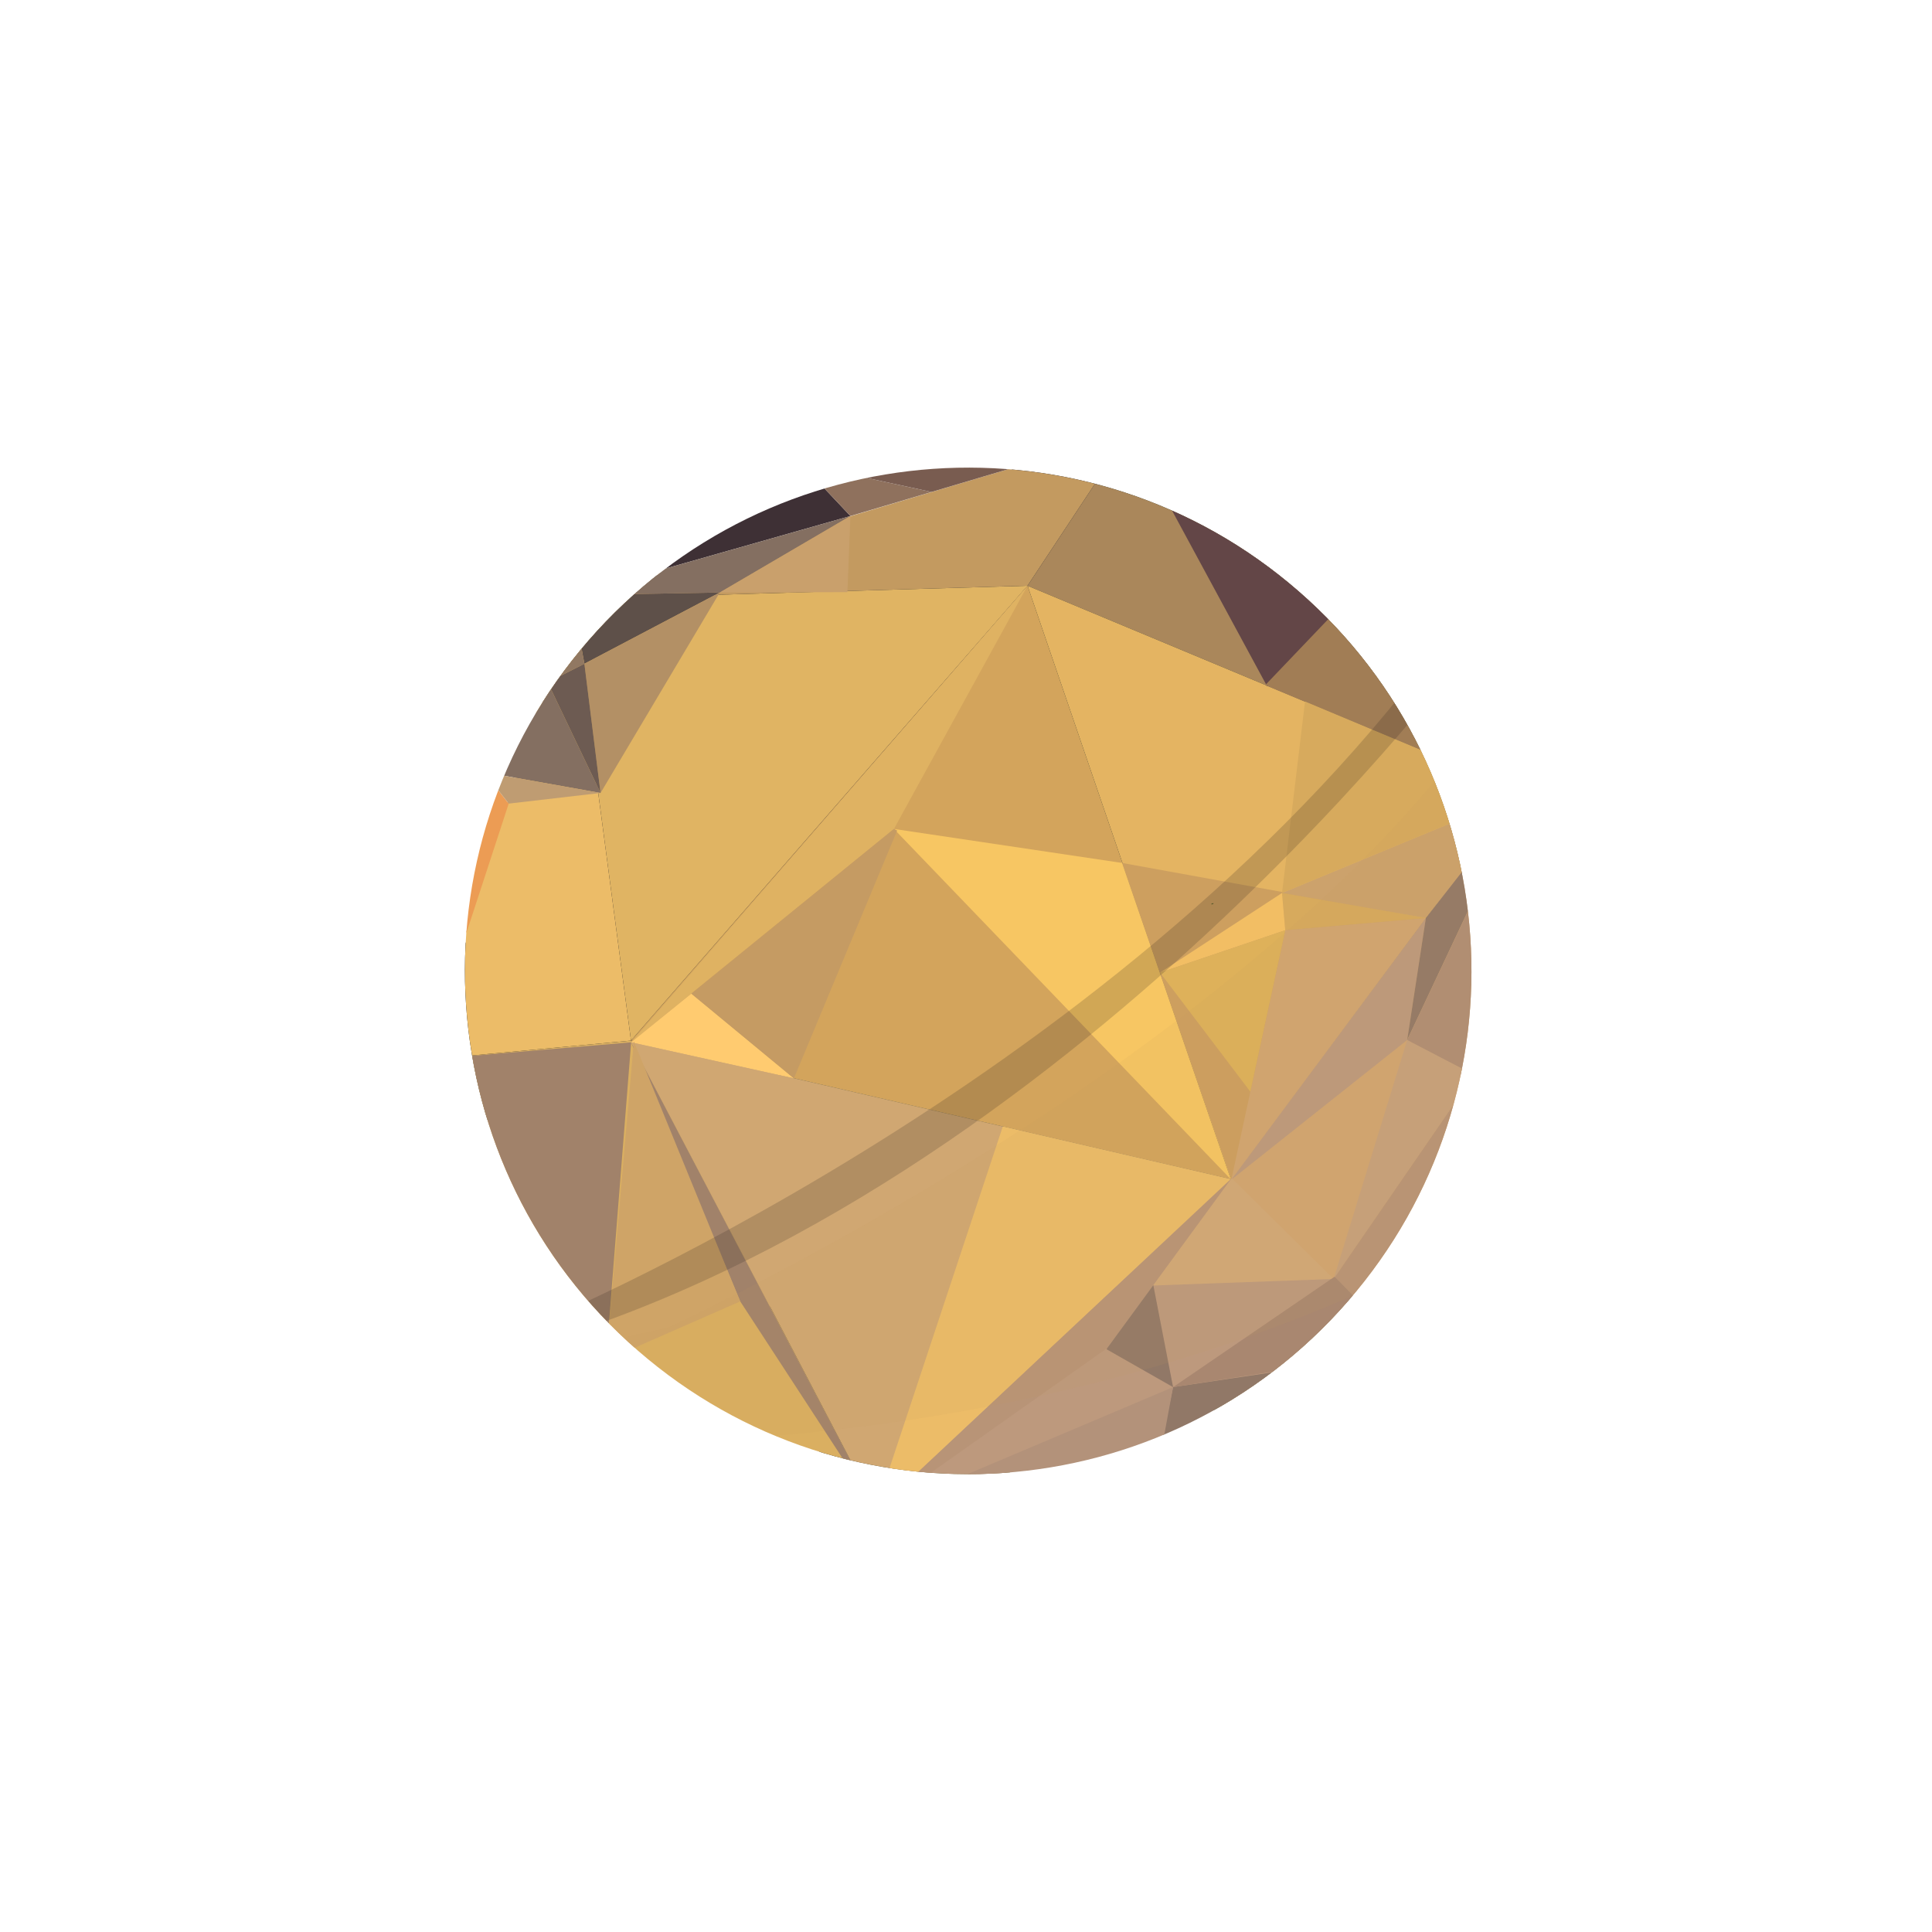
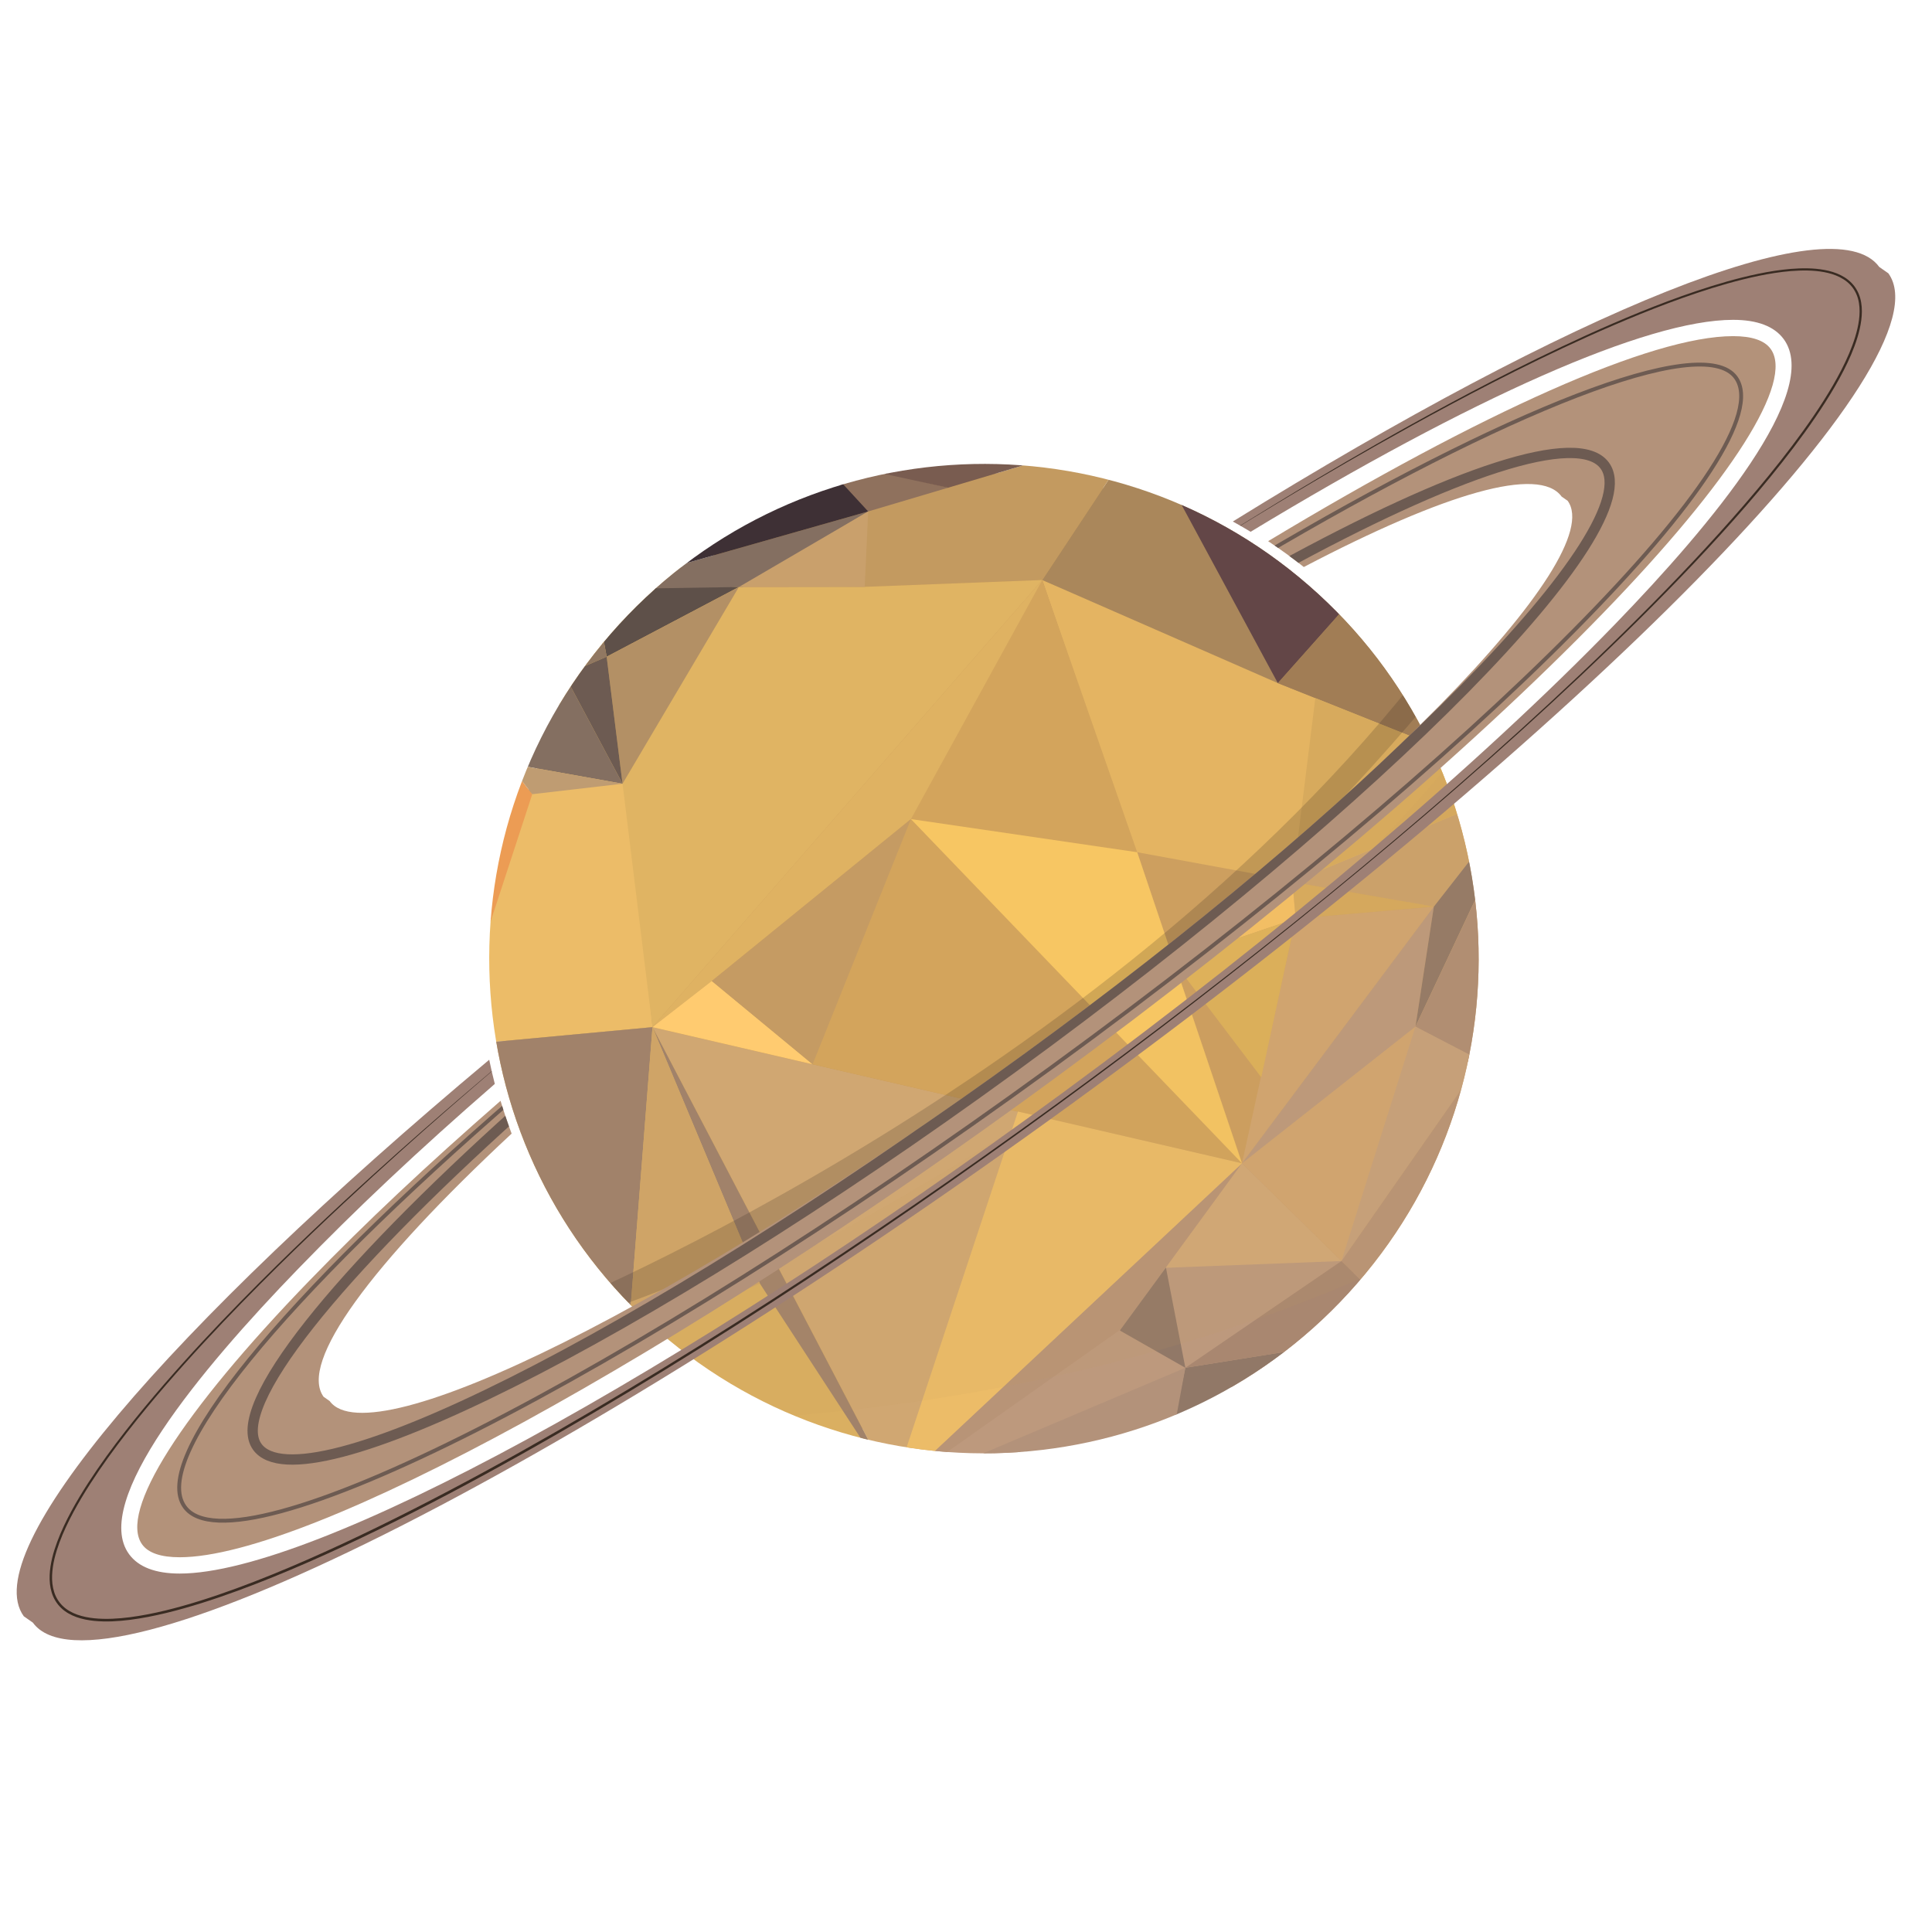
<svg xmlns="http://www.w3.org/2000/svg" xmlns:xlink="http://www.w3.org/1999/xlink" version="1.1" id="Layer_1" x="0px" y="0px" width="1500px" height="1500px" viewBox="0 0 1500 1500" enable-background="new 0 0 1500 1500" xml:space="preserve">
  <g id="Saturn">
-     <g id="Planet">
-       <defs>
-         <path id="SVGID_1_" d="M1046.463,1010.281c-141.652,162.797-388.453,179.937-551.253,38.283     c-162.793-141.65-179.936-388.451-38.28-551.248c141.653-162.797,388.454-179.937,551.248-38.284     C1170.974,600.686,1188.117,847.486,1046.463,1010.281z" />
-       </defs>
-       <clipPath id="SVGID_2_">
-         <use xlink:href="#SVGID_1_" overflow="visible" />
-       </clipPath>
-       <polygon clip-path="url(#SVGID_2_)" fill="#46442D" points="957.732,916.054 683.194,1173.943 492.127,808.496   " />
-       <polygon clip-path="url(#SVGID_2_)" fill="#6B6331" points="1092.845,1048.771 957.732,916.054 683.194,1173.943   " />
-       <polygon clip-path="url(#SVGID_2_)" fill="#47452B" points="957.732,916.054 799.982,455.336 1182.824,615.058   " />
-       <path clip-path="url(#SVGID_2_)" fill="#26322C" d="M492.127,808.496" />
-       <polygon clip-path="url(#SVGID_2_)" fill="#26322C" points="799.982,455.336 957.732,916.054 492.127,808.496   " />
-       <polygon clip-path="url(#SVGID_2_)" fill="#26322C" points="1182.824,615.058 878.21,337.086 799.982,455.336   " />
-       <line clip-path="url(#SVGID_2_)" fill="#736D2E" x1="1092.845" y1="1048.771" x2="957.732" y2="916.054" />
-       <polygon clip-path="url(#SVGID_2_)" fill="#292F32" points="683.194,1173.943 332.442,823.41 492.127,808.496   " />
-       <path clip-path="url(#SVGID_2_)" fill="#0B132D" d="M735.603,436.503" />
-       <polygon clip-path="url(#SVGID_2_)" fill="#0B132D" points="878.21,337.086 799.982,455.336 446.716,465.599   " />
-       <g clip-path="url(#SVGID_2_)">
+     <g>
+       <g id="Planet">
+         <defs>
+           <path id="SVGID_1_" d="M1053.684,996.4c-139.245,160.031-381.854,176.88-541.888,37.632      C351.769,894.79,334.917,652.182,474.167,492.15c139.247-160.032,381.854-176.879,541.882-37.634      C1176.079,593.764,1192.931,836.372,1053.684,996.4z" />
+         </defs>
+         <clipPath id="SVGID_2_">
+           <use xlink:href="#SVGID_1_" overflow="visible" />
+         </clipPath>
+         <path clip-path="url(#SVGID_2_)" fill="#C59857" d="M1048.222,991.648c-136.621,157.015-374.656,173.546-531.674,36.923     c-157.011-136.619-173.544-374.654-36.92-531.669c136.622-157.016,374.657-173.545,531.669-36.924     C1168.311,596.601,1184.844,834.636,1048.222,991.648z" />
+         <polygon clip-path="url(#SVGID_2_)" fill="#ECBC68" points="506.593,797.482 349.618,812.142 461.955,460.409 489,607.625    " />
+         <path clip-path="url(#SVGID_2_)" fill="#26322C" d="M508.766,798.043" />
+         <polygon clip-path="url(#SVGID_2_)" fill="#8F715D" points="631.83,354.605 742.566,380.062 673.312,400.125    " />
+         <path clip-path="url(#SVGID_2_)" fill="#0B132D" d="M748.104,432.371" />
+         <g clip-path="url(#SVGID_2_)">
+           <g>
+             <path fill="#0B132D" d="M519.716,582.458c0.84,0,2.01-1.275,0.703-1.275C519.579,581.183,518.409,582.458,519.716,582.458       L519.716,582.458z" />
+           </g>
+         </g>
+         <line clip-path="url(#SVGID_2_)" fill="#8E8239" x1="1071.555" y1="762.697" x2="1187.508" y2="607.287" />
+         <polygon clip-path="url(#SVGID_2_)" fill="#D0A772" points="964.289,903.212 694.417,1156.721 506.593,797.482 630.913,826.319         " />
+         <polygon clip-path="url(#SVGID_2_)" fill="#BD997D" points="1097.1,1033.679 964.289,903.212 694.417,1156.721    " />
+         <polygon clip-path="url(#SVGID_2_)" fill="#E4B462" points="964.289,903.212 809.218,450.322 1185.556,607.327    " />
+         <path clip-path="url(#SVGID_2_)" fill="#26322C" d="M506.971,797.57" />
+         <polygon clip-path="url(#SVGID_2_)" fill="#D3A45C" points="809.218,450.322 882.917,661.667 964.289,903.212 630.913,826.319      506.593,797.482    " />
+         <polygon clip-path="url(#SVGID_2_)" fill="#AA875B" points="1185.556,607.327 886.114,334.082 809.218,450.322 992.125,530.375      1021.221,541.95    " />
+         <polygon clip-path="url(#SVGID_2_)" fill="#D1A571" points="1185.556,607.327 1097.1,1033.679 1041.504,979.063 964.289,903.212         " />
+         <polygon clip-path="url(#SVGID_2_)" fill="#DAAF61" points="694.417,1156.721 487.522,1041.457 349.618,812.142 506.593,797.482         " />
+         <path clip-path="url(#SVGID_2_)" fill="#0B132D" d="M745.937,431.807" />
+         <polygon clip-path="url(#SVGID_2_)" fill="#C39A60" points="886.114,334.082 809.218,450.322 671.375,455.625 461.955,460.409      674.046,397.095    " />
+         <polygon clip-path="url(#SVGID_2_)" fill="#846F61" points="674.046,397.095 573.75,457.5 461.377,457.542    " />
+         <g clip-path="url(#SVGID_2_)">
+           <g>
+             <path fill="#0B132D" d="M517.537,581.879c0.812,0,2.021-1.234,0.714-1.234C517.438,580.645,516.229,581.879,517.537,581.879       L517.537,581.879z" />
+           </g>
+         </g>
+         <polygon clip-path="url(#SVGID_2_)" fill="#E0B463" points="809.218,450.322 506.593,797.482 483.34,608.482 461.955,460.409      573.667,455.75 671.375,455.625    " />
+         <line clip-path="url(#SVGID_2_)" fill="#8E8239" x1="1069.382" y1="762.134" x2="1185.335" y2="606.721" />
+         <polygon clip-path="url(#SVGID_2_)" fill="#634647" points="886.114,334.082 1066.942,446.272 992.125,530.375    " />
+         <polygon clip-path="url(#SVGID_2_)" fill="#A17D55" points="1066.942,446.272 1187.767,608.515 992.125,530.375    " />
+         <polygon clip-path="url(#SVGID_2_)" fill="#A1826A" points="487.522,1041.457 506.593,797.482 349.296,812.129    " />
+         <polygon clip-path="url(#SVGID_2_)" fill="#DFB262" points="809.218,450.322 707.245,635.931 552.625,761.633 506.593,797.482         " />
+         <polygon clip-path="url(#SVGID_2_)" fill="#CD9F5F" points="1113.226,703.946 882.917,661.667 964.289,903.212    " />
+         <polygon clip-path="url(#SVGID_2_)" fill="#CCA26C" points="1187.767,608.515 1113.226,703.946 1003.45,684.803    " />
+         <polygon clip-path="url(#SVGID_2_)" fill="#D7AA5D" points="1003.45,684.803 1021.221,541.95 1187.767,608.515    " />
+         <polygon clip-path="url(#SVGID_2_)" fill="#D7AA5D" points="1003.45,684.803 1005.933,713.263 1113.226,703.946    " />
+         <polygon clip-path="url(#SVGID_2_)" fill="#D1A571" points="1005.933,713.263 964.289,903.212 1113.226,703.946    " />
+         <polygon clip-path="url(#SVGID_2_)" fill="#F2BE64" points="1005.933,713.263 910.349,745.592 1003.45,684.803    " />
+         <polygon clip-path="url(#SVGID_2_)" fill="#DEB15A" points="1005.933,713.263 910.349,745.592 979.259,836.44    " />
+         <polygon clip-path="url(#SVGID_2_)" fill="#BD997D" points="1113.226,703.946 1098.975,797.032 964.289,903.212    " />
+         <polygon clip-path="url(#SVGID_2_)" fill="#917867" points="1113.226,703.946 1187.767,608.515 1098.975,797.032    " />
+         <polygon clip-path="url(#SVGID_2_)" fill="#AF8D74" points="1188.872,606.48 1168.52,844.008 1098.975,797.032    " />
+         <polygon clip-path="url(#SVGID_2_)" fill="#96766C" points="1097.1,1033.679 1168.52,844.008 1150.052,823.583    " />
+         <polygon clip-path="url(#SVGID_2_)" fill="#C7A17C" points="1098.975,797.032 1150.052,823.583 1041.504,979.063    " />
+         <polygon clip-path="url(#SVGID_2_)" fill="#B89477" points="1041.504,979.063 1097.1,1033.679 1150.052,823.583    " />
+         <g clip-path="url(#SVGID_2_)">
+           <polygon fill="#917867" points="1097.1,1033.679 905.558,1132.299 920.299,1061.944     " />
+         </g>
+         <polygon clip-path="url(#SVGID_2_)" fill="#B3927A" points="697.73,1156.144 907.323,1132.18 920.299,1061.944    " />
+         <polygon clip-path="url(#SVGID_2_)" fill="#5E5049" points="461.377,457.542 573.667,455.75 471.009,509.871    " />
+         <polygon clip-path="url(#SVGID_2_)" fill="#3E3035" points="461.377,457.542 637.375,357.25 674.046,397.095    " />
+         <polygon clip-path="url(#SVGID_2_)" fill="#C9A06C" points="674.046,397.095 671.375,455.625 573.667,455.75    " />
+         <polygon clip-path="url(#SVGID_2_)" fill="#393131" points="461.377,457.542 423.464,501.039 438.333,527.5    " />
+         <polygon clip-path="url(#SVGID_2_)" fill="#917862" points="471.009,509.871 438.25,524 461.377,457.542    " />
+         <polygon clip-path="url(#SVGID_2_)" fill="#795C50" points="886.114,334.082 736.071,378.665 637.375,357.25    " />
+         <polygon clip-path="url(#SVGID_2_)" fill="#4C4142" points="438.25,524 394.53,592.634 423.464,501.039    " />
+         <polygon clip-path="url(#SVGID_2_)" fill="#EC9C54" points="349.296,812.129 394.53,592.634 413.245,616.604    " />
+         <polygon clip-path="url(#SVGID_2_)" fill="#846F61" points="438.25,524 483.34,608.482 394.53,592.634    " />
+         <polygon clip-path="url(#SVGID_2_)" fill="#BF9C72" points="413.245,616.604 483.34,608.482 394.53,592.634    " />
+         <polygon clip-path="url(#SVGID_2_)" fill="#B39065" points="573.667,455.75 483.34,608.482 471.009,509.871    " />
+         <polygon clip-path="url(#SVGID_2_)" fill="#6D5B52" points="471.009,509.871 438.25,524 483.34,608.482    " />
+         <g clip-path="url(#SVGID_2_)">
+           <g>
+             <path fill="#6A6230" d="M397.872,424.334c0.677,0,2.073-1.027,0.77-1.027C397.964,423.307,396.568,424.334,397.872,424.334       L397.872,424.334z" />
+           </g>
+         </g>
+         <polygon clip-path="url(#SVGID_2_)" fill="#FFCB70" points="506.593,797.482 630.913,826.319 552.625,761.633    " />
+         <polygon clip-path="url(#SVGID_2_)" fill="#A1826A" points="694.417,1156.721 589.946,996.503 506.593,797.482    " />
+         <polygon clip-path="url(#SVGID_2_)" fill="#D2A878" points="1041.504,979.063 876.359,985.42 964.289,903.212    " />
+         <polygon clip-path="url(#SVGID_2_)" fill="#A98770" points="920.299,1061.944 1041.504,979.063 1097.1,1033.679    " />
+         <polygon clip-path="url(#SVGID_2_)" fill="#B89477" points="964.289,903.212 870.007,1032.204 692.693,1157.512    " />
+         <polyline clip-path="url(#SVGID_2_)" fill="#917867" points="869.516,1033.04 920.299,1061.944 905.229,984.118      870.007,1032.204    " />
+         <polygon clip-path="url(#SVGID_2_)" fill="#CFA467" points="487.522,1041.457 589.946,996.503 506.593,797.482    " />
+         <polygon clip-path="url(#SVGID_2_)" fill="#F7C663" points="707.245,635.931 964.289,903.212 882.917,661.667    " />
+         <polygon clip-path="url(#SVGID_2_)" fill="#C59B63" points="707.245,635.931 552.625,761.633 630.913,826.319    " />
+         <polygon clip-path="url(#SVGID_2_)" fill="#ECBC68" points="790.341,863 692.693,1157.512 964.289,903.212    " />
+         <path opacity="0.1" clip-path="url(#SVGID_2_)" fill="#C59857" d="M534.473,1016.678c0,0,605.931-277.389,694.458-613.798     l131.811,383.625c0,0-232.142,287.227-804.627,316.735C-16.371,1132.75,534.473,1016.678,534.473,1016.678z" />
+         <path opacity="0.19" clip-path="url(#SVGID_2_)" fill="#2B221D" d="M1120.617,499.384l16.062,11.145     c0,0-325.577,431.697-751.093,531.637c-426.56,100.185,44.005-26.229,44.005-26.229S871.957,834.591,1120.617,499.384z" />
+       </g>
+       <g id="Rings">
        <g>
-           <path fill="#0B132D" d="M503.273,589.174c0.84,0,2.01-1.275,0.703-1.275C503.136,587.898,501.966,589.174,503.273,589.174      L503.273,589.174z" />
+           <path fill="#B3927A" d="M397.232,880.129c-3.157-8.356-6.027-16.849-8.6-25.472c-57.6,50.222-104.504,94.32-148.135,139.354      c-99.999,103.214-148.605,179.935-130.032,205.226c4.78,6.509,14.561,9.81,29.068,9.81      c100.298,0,385.667-156.119,678.544-371.213c169.927-124.797,321.412-253.293,426.557-361.82      c99.997-103.214,148.604-179.935,130.03-205.226c-4.781-6.509-14.562-9.808-29.069-9.808      c-63.365,0-194.688,59.055-361.015,159.185c9.536,6.291,18.776,12.985,27.688,20.066      c110.253-57.715,182.744-78.64,200.139-54.716l4.708,3.29c32.21,44.286-156.849,236.655-422.261,429.67      c-265.418,193.013-506.689,313.583-538.898,269.292l-4.703-3.29C231.875,1057.825,287.927,981.911,397.232,880.129z" />
+           <path fill="#9E8075" d="M1466.105,212.194l-7.058-4.932c-35.572-48.922-236.85,33.574-501.885,197.635      c4.661,2.576,9.281,5.216,13.821,7.974c171.451-103.833,307.515-164.551,374.614-164.551c18.761,0,31.975,5.038,39.273,14.973      c29.751,40.51-54.894,142.83-131.14,221.531c-105.62,109.02-257.675,238.014-428.156,363.217      c-299.572,220.009-581.681,373.666-686.04,373.666c-18.762,0-31.976-5.037-39.272-14.972      c-29.752-40.511,54.894-142.832,131.141-221.532c45.015-46.464,93.05-91.777,152.764-143.654      c-1.601-6.197-3.053-12.451-4.343-18.762c-249.626,208.944-397.92,381.801-361.355,432.082l7.048,4.935      c48.277,66.382,409.89-114.33,807.701-403.616C1231.02,566.894,1514.378,278.572,1466.105,212.194z" />
+         </g>
+         <g>
+           <path fill="#392B22" d="M962.893,408.06c0,0,2.382-1.478,6.999-4.34c4.629-2.843,11.498-7.062,20.457-12.564      c17.959-10.936,44.364-26.879,78.438-46.374c17.035-9.75,36.013-20.341,56.851-31.548      c20.839-11.203,43.541-23.022,68.103-35.043c24.57-11.997,50.978-24.27,79.408-35.831c14.216-5.772,28.935-11.375,44.217-16.507      c15.283-5.112,31.127-9.817,47.646-13.263c8.259-1.708,16.691-3.089,25.292-3.812c8.589-0.68,17.398-0.793,26.139,0.793      c4.355,0.804,8.696,2.062,12.743,4.093c4.04,2.013,7.768,4.873,10.541,8.565c2.753,3.661,4.566,8.12,5.281,12.651      c0.771,4.551,0.666,9.199,0.078,13.753c-1.209,9.13-4.183,17.943-7.777,26.471c-3.628,8.532-7.972,16.805-12.674,24.93      c-9.443,16.239-20.361,31.884-31.992,47.277c-23.336,30.753-49.587,60.515-77.391,89.944      c-27.827,29.42-57.28,58.486-87.884,87.339c-61.26,57.66-127.016,114.58-195.411,170.45      c-68.369,55.91-139.462,110.698-211.905,163.631c-72.433,52.951-146.226,104.052-220.305,152.163      c-37.042,24.05-74.184,47.307-111.273,69.635c-37.093,22.321-74.145,43.7-111.08,63.842      c-36.933,20.144-73.764,39.037-110.491,56.122c-18.365,8.537-36.71,16.608-55.056,24.055      c-18.35,7.43-36.699,14.26-55.122,20.056c-18.421,5.754-36.928,10.616-55.606,13.065c-9.33,1.169-18.731,1.757-28.031,0.824      c-2.324-0.217-4.63-0.6-6.921-1.041c-2.282-0.497-4.543-1.091-6.75-1.869c-4.384-1.59-8.616-3.862-11.997-7.159      c-3.392-3.259-5.878-7.403-7.244-11.839c-1.396-4.43-1.805-9.065-1.627-13.591c0.401-9.086,2.855-17.778,5.907-26.019      c3.089-8.252,6.88-16.112,10.97-23.688c4.096-7.577,8.51-14.872,13.085-21.949c9.166-14.149,18.937-27.456,28.848-40.16      c9.923-12.699,20.007-24.789,30.056-36.381c20.118-23.17,40.072-44.369,59.188-63.917c19.128-19.54,37.437-37.422,54.569-53.74      c17.138-16.312,33.091-31.07,47.64-44.245c29.093-26.355,52.405-46.553,68.352-60.258      c15.957-13.695,24.545-20.906,24.546-20.906l0.129,0.152c0,0-8.553,7.252-24.442,21.023      c-15.878,13.781-39.089,34.09-68.046,60.579c-28.917,26.524-63.729,59.1-101.876,98.243      c-19.053,19.585-38.935,40.819-58.967,64.012c-10.005,11.604-20.042,23.701-29.912,36.399      c-9.857,12.703-19.568,26.001-28.659,40.116c-4.538,7.06-8.911,14.33-12.959,21.866c-4.043,7.535-7.78,15.339-10.807,23.49      c-2.993,8.135-5.365,16.687-5.725,25.452c-0.161,4.365,0.25,8.78,1.572,12.935c1.287,4.151,3.612,7.983,6.765,11.004      c3.139,3.051,7.117,5.182,11.304,6.694c2.108,0.742,4.283,1.312,6.486,1.792c2.216,0.425,4.453,0.797,6.72,1.007      c9.066,0.907,18.343,0.332,27.571-0.83c18.484-2.431,36.904-7.272,55.25-13.012c18.35-5.782,36.649-12.603,54.957-20.024      c18.304-7.438,36.614-15.505,54.95-24.037c36.664-17.085,73.451-35.972,110.387-56.036      c73.852-40.19,148.229-85.229,222.395-133.126c74.166-47.911,148.065-98.817,220.607-151.581      c72.521-52.799,143.694-107.455,212.149-163.24c68.372-55.876,134.056-112.871,195.071-170.742      c30.497-28.941,59.845-58.083,87.556-87.564c13.854-14.74,27.286-29.576,40.189-44.547c12.914-14.96,25.302-30.06,36.907-45.42      c11.587-15.365,22.455-30.974,31.828-47.131c4.668-8.083,8.972-16.302,12.551-24.745c3.54-8.438,6.48-17.122,7.663-25.999      c0.578-4.426,0.677-8.907-0.051-13.231c-0.694-4.345-2.344-8.419-4.937-11.895c-2.587-3.454-6.076-6.148-9.925-8.073      c-3.853-1.941-8.041-3.167-12.278-3.954c-8.506-1.557-17.196-1.466-25.69-0.802c-8.51,0.705-16.884,2.063-25.096,3.752      c-16.428,3.406-32.229,8.075-47.477,13.154c-15.248,5.1-29.945,10.674-44.146,16.418c-28.39,11.531-54.826,23.669-79.408,35.593      c-49.15,23.905-90.93,46.88-125.117,66.137c-34.164,19.314-60.647,35.121-78.66,45.962c-8.986,5.456-15.876,9.639-20.519,12.458      c-4.631,2.839-7.021,4.304-7.021,4.304L962.893,408.06z" />
+         </g>
+         <g>
+           <defs>
+             <path id="SVGID_3_" d="M397.232,880.129c-3.157-8.356-6.027-16.849-8.6-25.472c-57.6,50.222-104.504,94.32-148.135,139.354       c-99.999,103.214-148.605,179.935-130.032,205.226c4.78,6.509,14.561,9.81,29.068,9.81       c100.298,0,385.667-156.119,678.544-371.213c169.927-124.797,321.412-253.293,426.557-361.82       c99.997-103.214,148.604-179.935,130.03-205.226c-4.781-6.509-14.562-9.808-29.069-9.808       c-63.365,0-194.688,59.055-361.015,159.185c9.536,6.291,18.776,12.985,27.688,20.066       c110.253-57.715,182.744-78.64,200.139-54.716l4.708,3.29c32.21,44.286-156.849,236.655-422.261,429.67       c-265.418,193.013-506.689,313.583-538.898,269.292l-4.703-3.29C231.875,1057.825,287.927,981.911,397.232,880.129z" />
+           </defs>
+           <clipPath id="SVGID_4_">
+             <use xlink:href="#SVGID_3_" overflow="visible" />
+           </clipPath>
+           <path clip-path="url(#SVGID_4_)" fill="none" stroke="#6D5B52" stroke-width="8" stroke-miterlimit="10" d="M992.896,440.723      c135.091-74.087,232.708-107.154,253.044-79.23c34.896,47.921-171.005,257.313-459.894,467.688      c-288.891,210.379-551.373,342.071-586.271,294.151c-22.719-31.201,63.847-136.114,201.716-259.914" />
+           <path clip-path="url(#SVGID_4_)" fill="none" stroke="#6D5B52" stroke-width="3" stroke-miterlimit="10" d="M977.782,432.245      c189.389-112.013,343.893-174.842,369.846-139.206c39.102,53.699-198.766,293.535-531.292,535.689      c-332.529,242.154-633.797,394.926-672.902,341.229c-27.29-37.477,76.362-162.182,256.911-318.5" />
        </g>
      </g>
-       <polygon clip-path="url(#SVGID_2_)" fill="#0D1225" points="799.982,455.336 492.127,808.496 446.716,465.599   " />
-       <polygon clip-path="url(#SVGID_2_)" fill="#0D1321" points="492.127,808.496 332.442,823.41 446.716,465.599   " />
-       <line clip-path="url(#SVGID_2_)" fill="#8E8239" x1="1064.643" y1="772.538" x2="1182.6" y2="614.442" />
-       <polygon clip-path="url(#SVGID_2_)" fill="#D0A772" points="955.523,915.481 680.988,1173.372 489.917,807.925   " />
-       <polygon clip-path="url(#SVGID_2_)" fill="#BD997D" points="1090.63,1048.203 955.523,915.481 680.988,1173.372   " />
-       <polygon clip-path="url(#SVGID_2_)" fill="#E4B462" points="955.523,915.481 797.772,454.765 1180.615,614.483   " />
-       <path clip-path="url(#SVGID_2_)" fill="#26322C" d="M489.917,807.925" />
-       <polygon clip-path="url(#SVGID_2_)" fill="#D3A45C" points="797.772,454.765 955.523,915.481 489.917,807.925   " />
-       <polygon clip-path="url(#SVGID_2_)" fill="#AA875B" points="1180.615,614.483 875.998,336.515 797.772,454.765   " />
-       <polygon clip-path="url(#SVGID_2_)" fill="#D1A571" points="1180.615,614.483 1090.63,1048.203 955.523,915.481   " />
-       <polygon clip-path="url(#SVGID_2_)" fill="#DAAF61" points="680.988,1173.372 470.517,1056.116 330.229,822.837 489.917,807.925       " />
-       <path clip-path="url(#SVGID_2_)" fill="#0B132D" d="M733.398,435.929" />
-       <polygon clip-path="url(#SVGID_2_)" fill="#C39A60" points="875.998,336.515 797.772,454.765 444.508,465.026   " />
-       <g clip-path="url(#SVGID_2_)">
-         <g>
-           <path fill="#0B132D" d="M501.057,588.585c0.813,0,2.022-1.234,0.715-1.234C500.958,587.351,499.75,588.585,501.057,588.585      L501.057,588.585z" />
-         </g>
-       </g>
-       <polygon clip-path="url(#SVGID_2_)" fill="#E0B463" points="797.772,454.765 489.917,807.925 444.508,465.026   " />
-       <polygon clip-path="url(#SVGID_2_)" fill="#ECBC68" points="489.917,807.925 330.229,822.837 444.508,465.026   " />
-       <line clip-path="url(#SVGID_2_)" fill="#8E8239" x1="1062.433" y1="771.965" x2="1180.391" y2="613.867" />
-       <polygon clip-path="url(#SVGID_2_)" fill="#634647" points="877.374,336.179 1059.951,450.645 983.826,532.92   " />
-       <polygon clip-path="url(#SVGID_2_)" fill="#A17D55" points="1059.951,450.645 1182.864,615.691 982.315,531.939   " />
-       <polygon clip-path="url(#SVGID_2_)" fill="#A1826A" points="470.517,1056.116 490.018,809.261 329.902,822.824   " />
-       <polygon clip-path="url(#SVGID_2_)" fill="#DFB262" points="797.772,454.765 694.037,643.581 490.018,809.261   " />
-       <polygon clip-path="url(#SVGID_2_)" fill="#CD9F5F" points="1107.035,712.771 871.118,669.975 955.992,915.946   " />
-       <polygon clip-path="url(#SVGID_2_)" fill="#CCA26C" points="1182.864,615.691 1107.035,712.771 995.362,693.298   " />
-       <polygon clip-path="url(#SVGID_2_)" fill="#D7AA5D" points="995.362,693.298 1013.21,544.653 1182.864,615.691   " />
-       <polygon clip-path="url(#SVGID_2_)" fill="#D7AA5D" points="995.362,693.298 997.887,722.25 1107.035,712.771   " />
-       <polygon clip-path="url(#SVGID_2_)" fill="#D1A571" points="997.887,722.25 955.992,915.946 1107.035,712.771   " />
-       <polygon clip-path="url(#SVGID_2_)" fill="#F2BE64" points="997.887,722.25 900.651,755.137 995.362,693.298   " />
-       <polygon clip-path="url(#SVGID_2_)" fill="#DEB15A" points="997.887,722.25 900.651,755.137 970.752,847.556   " />
-       <g clip-path="url(#SVGID_2_)">
-         <g>
-           <path fill="#5B622B" d="M940.906,702.155c0.596,0,2.098-0.902,0.804-0.902C941.114,701.252,939.612,702.155,940.906,702.155      L940.906,702.155z" />
-         </g>
-       </g>
-       <polygon clip-path="url(#SVGID_2_)" fill="#BD997D" points="1107.035,712.771 1092.538,807.467 955.992,915.946   " />
-       <polygon clip-path="url(#SVGID_2_)" fill="#917867" points="1107.035,712.771 1182.864,615.691 1092.538,807.467   " />
-       <polygon clip-path="url(#SVGID_2_)" fill="#AF8D74" points="1183.988,613.622 1163.284,855.255 1092.538,807.467   " />
-       <polygon clip-path="url(#SVGID_2_)" fill="#96766C" points="1092.506,1049.883 1163.284,855.255 1144.498,834.476   " />
-       <polygon clip-path="url(#SVGID_2_)" fill="#C7A17C" points="1092.538,807.467 1144.498,834.476 1035.412,992.99   " />
-       <polygon clip-path="url(#SVGID_2_)" fill="#B89477" points="1035.412,992.99 1093.318,1047.822 1144.498,834.476   " />
-       <polygon clip-path="url(#SVGID_2_)" fill="#917867" points="1092.506,1049.883 895.778,1148.528 910.774,1076.957   " />
-       <polygon clip-path="url(#SVGID_2_)" fill="#B3927A" points="684.358,1172.785 897.573,1148.407 910.774,1076.957   " />
-       <polygon clip-path="url(#SVGID_2_)" fill="#5E5049" points="443.92,462.109 558.821,460.024 453.719,515.343   " />
-       <polygon clip-path="url(#SVGID_2_)" fill="#3E3035" points="443.92,462.109 622.03,360.066 660.265,400.618   " />
-       <polygon clip-path="url(#SVGID_2_)" fill="#846F61" points="660.265,400.618 558.821,460.024 443.92,462.109   " />
-       <polygon clip-path="url(#SVGID_2_)" fill="#8F715D" points="622.03,360.066 723.257,381.949 660.265,400.618   " />
-       <polygon clip-path="url(#SVGID_2_)" fill="#C9A06C" points="660.265,400.618 657.928,459.749 558.821,460.024   " />
-       <polygon clip-path="url(#SVGID_2_)" fill="#393131" points="443.92,462.109 405.352,506.358 425.227,529.776   " />
-       <polygon clip-path="url(#SVGID_2_)" fill="#917862" points="453.719,515.343 425.227,529.776 443.92,462.109   " />
-       <polygon clip-path="url(#SVGID_2_)" fill="#795C50" points="877.374,336.179 723.257,381.949 622.03,360.066   " />
-       <polygon clip-path="url(#SVGID_2_)" fill="#4C4142" points="425.227,529.776 375.918,599.536 405.352,506.358   " />
-       <polygon clip-path="url(#SVGID_2_)" fill="#EC9C54" points="329.902,822.824 375.918,599.536 394.956,623.921   " />
-       <polygon clip-path="url(#SVGID_2_)" fill="#846F61" points="425.227,529.776 466.262,615.659 375.918,599.536   " />
-       <polygon clip-path="url(#SVGID_2_)" fill="#BF9C72" points="394.956,623.921 466.262,615.659 375.918,599.536   " />
-       <polygon clip-path="url(#SVGID_2_)" fill="#B39065" points="558.821,460.024 466.262,615.659 453.719,515.343   " />
-       <polygon clip-path="url(#SVGID_2_)" fill="#6D5B52" points="453.719,515.343 425.227,529.776 466.262,615.659   " />
-       <g clip-path="url(#SVGID_2_)">
-         <g>
-           <path fill="#6A6230" d="M379.324,428.319c0.677,0,2.073-1.027,0.77-1.027C379.417,427.292,378.021,428.319,379.324,428.319      L379.324,428.319z" />
-         </g>
-       </g>
-       <polygon clip-path="url(#SVGID_2_)" fill="#FFCB70" points="490.018,809.261 616.386,837.26 536.745,771.456   " />
-       <polygon clip-path="url(#SVGID_2_)" fill="#D0A772" points="616.386,837.26 597.926,1014.829 490.018,809.261   " />
-       <polygon clip-path="url(#SVGID_2_)" fill="#A1826A" points="680.988,1173.372 574.711,1010.385 490.018,809.261   " />
-       <polygon clip-path="url(#SVGID_2_)" fill="#D2A878" points="1035.412,992.99 866.074,999.11 956.304,914.731   " />
-       <polygon clip-path="url(#SVGID_2_)" fill="#A98770" points="910.774,1076.957 1036.144,991.226 1092.845,1048.771   " />
-       <polygon clip-path="url(#SVGID_2_)" fill="#B89477" points="956.771,914.009 859.612,1046.703 679.234,1174.177   " />
-       <polyline clip-path="url(#SVGID_2_)" fill="#917867" points="859.113,1047.553 910.774,1076.957 895.442,997.786     859.612,1046.703   " />
-       <polygon clip-path="url(#SVGID_2_)" fill="#CFA467" points="470.517,1056.116 574.711,1010.385 492.127,808.496   " />
-       <polygon clip-path="url(#SVGID_2_)" fill="#F7C663" points="694.037,643.581 955.523,915.481 871.118,669.975   " />
-       <polyline clip-path="url(#SVGID_2_)" fill="#C59B63" points="696.532,644.833 616.386,837.26 536.745,771.456 694.037,643.581       " />
-       <polygon clip-path="url(#SVGID_2_)" fill="#ECBC68" points="778.57,874.575 679.234,1174.177 955.523,915.481   " />
-       <path opacity="0.1" clip-path="url(#SVGID_2_)" fill="#C59857" d="M518.279,1030.908c0,0,616.403-282.183,706.46-624.406    l134.088,390.255c0,0-236.153,292.19-818.533,322.209C-42.084,1148.986,518.279,1030.908,518.279,1030.908z" />
-       <path opacity="0.19" clip-path="url(#SVGID_2_)" fill="#2B221D" d="M1114.553,504.675l16.339,11.338    c0,0-331.204,439.157-764.074,540.825c-433.933,101.916,44.766-26.683,44.766-26.683S861.596,845.675,1114.553,504.675z" />
    </g>
  </g>
</svg>
